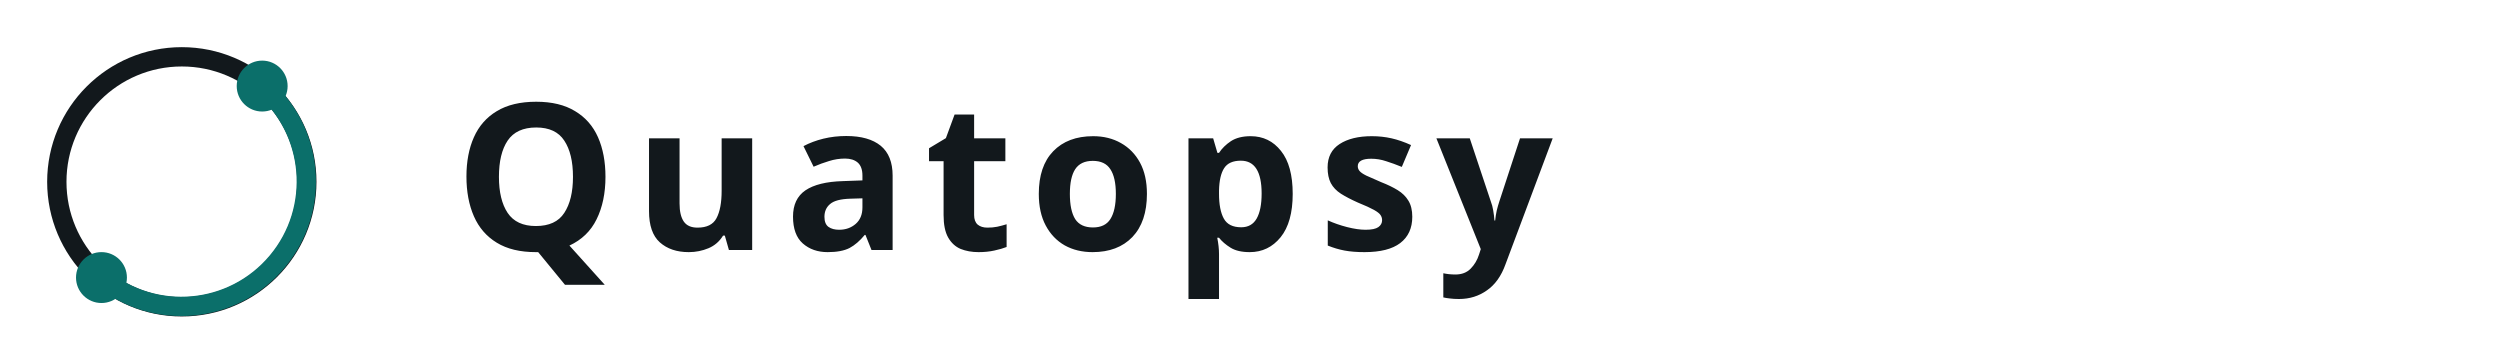
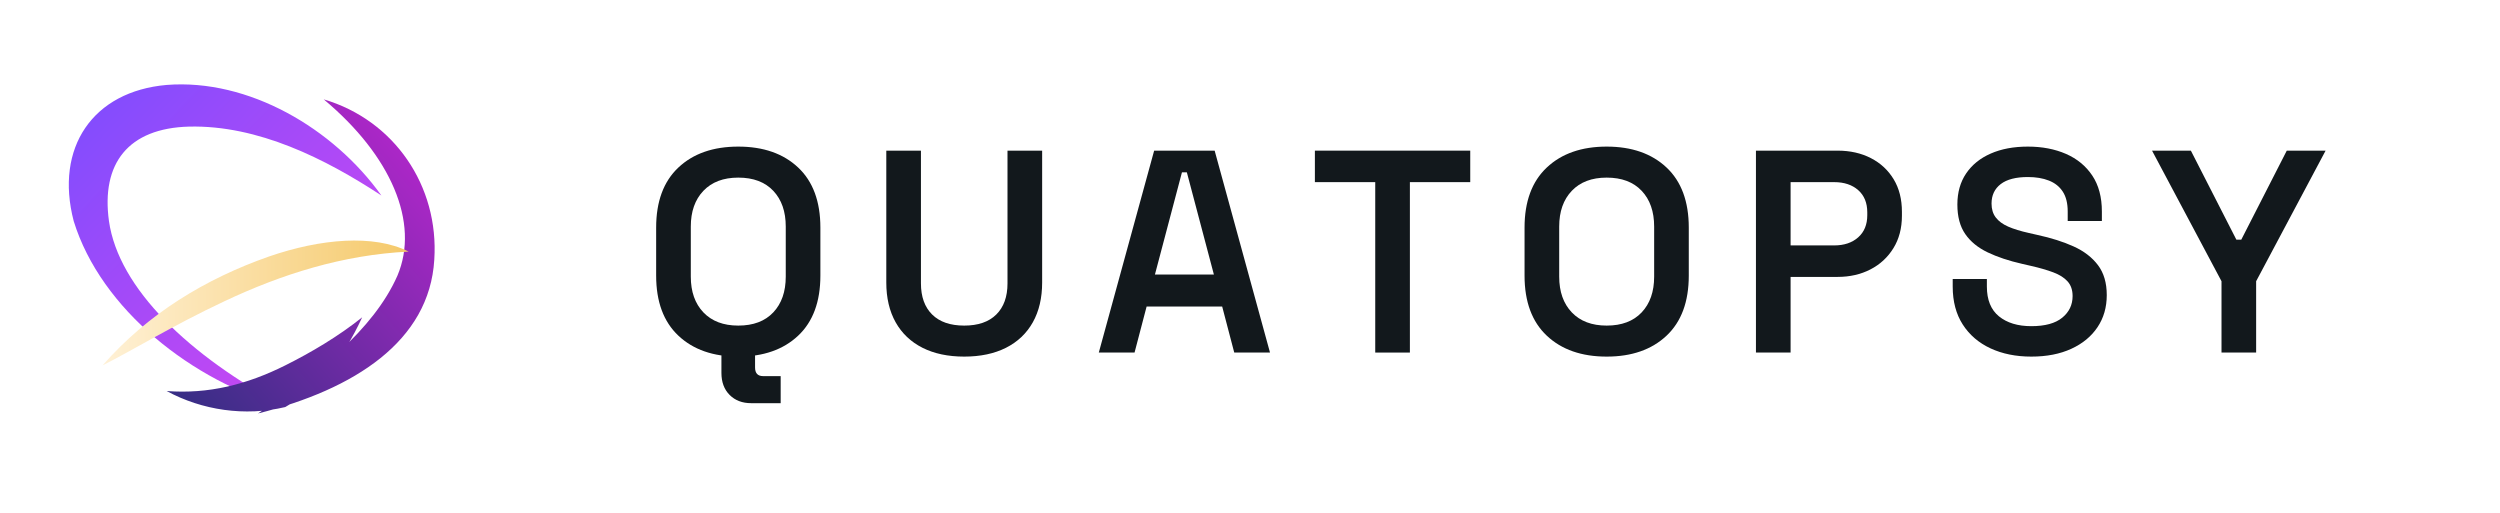
- <svg xmlns="http://www.w3.org/2000/svg" viewBox="0 0 220 32" role="img" aria-label="Quatopsy">
+ <svg xmlns="http://www.w3.org/2000/svg" viewBox="0 0 156 32" role="img" aria-label="Quatopsy">
  <g transform="translate(0,0)">
-     <circle cx="16.000" cy="16.000" r="11.000" fill="none" stroke="#12181c" stroke-width="1.700" />
-     <path d="M 23.071 7.574 A 11.000 11.000 0 0 1 8.929 24.426" fill="none" stroke="#0b6f6a" stroke-width="1.700" stroke-linecap="round" />
-     <circle cx="23.071" cy="7.574" r="2.240" fill="#0b6f6a" />
-     <circle cx="8.929" cy="24.426" r="2.240" fill="#0b6f6a" />
+     <defs>
+       <linearGradient id="qa" x1="0" y1="0" x2="1" y2="1">
+         <stop stop-color="#7c4dff" />
+         <stop offset="1" stop-color="#d946ef" />
+       </linearGradient>
+       <linearGradient id="qb" x1="0" y1="1" x2="1" y2="0">
+         <stop stop-color="#312e81" />
+         <stop offset="1" stop-color="#c026d3" />
+       </linearGradient>
+       <linearGradient id="qc" x1="0" y1="0" x2="1" y2="0">
+         <stop stop-color="#fff1d6" />
+         <stop offset="1" stop-color="#f5c96a" />
+       </linearGradient>
+     </defs>
+     <path d="M4.6 13.8 C3.4 9.2 5.8 5.7 10.4 5.3 C15.5 4.9 20.8 8.0 23.8 12.2 C20.3 9.9 16.1 7.8 11.8 7.9 C8.0 8.0 6.3 10.2 6.8 13.8 C7.4 18.0 11.8 22.2 17.8 25.4 C12.0 23.8 6.3 19.3 4.6 13.8 Z" fill="url(#qa)" />
+     <path d="M20.2 6.2 C24.6 7.5 27.4 11.6 27.1 16.2 C26.8 21.3 22.1 24.3 16.1 25.8 C19.7 23.4 23.3 20.6 24.8 17.2 C26.2 13.9 24.4 9.7 20.2 6.2 Z M17.8 25.4 C15.3 26.0 12.6 25.6 10.4 24.4 C13.0 24.6 15.4 24.0 17.8 22.8 C19.4 22.0 21.1 21.0 22.6 19.8 C21.4 22.4 19.9 24.2 17.8 25.4 Z" fill="url(#qb)" />
+     <path d="M6.4 22.8 C9.2 19.6 12.8 17.4 16.8 16.0 C20.0 14.9 23.3 14.6 25.5 15.7 C21.4 15.9 17.6 17.1 14.0 18.8 C10.8 20.3 8.2 21.9 6.4 22.8 Z" fill="url(#qc)" />
  </g>
-   <text x="40" y="22" fill="#12181c" font-family="system-ui, &quot;Segoe UI&quot;, sans-serif" font-size="18" font-weight="650" letter-spacing="0.08em">Quatopsy</text>
+   <g transform="translate(40,0)" fill="#12181c">
+     <path d="M6.068 22.252Q3.721 22.252 2.332 20.947Q0.944 19.642 0.944 17.196V14.204Q0.944 11.758 2.332 10.453Q3.721 9.148 6.068 9.148Q8.416 9.148 9.804 10.453Q11.192 11.758 11.192 14.204V17.196Q11.192 19.642 9.804 20.947Q8.416 22.252 6.068 22.252ZM6.068 20.317Q7.476 20.317 8.253 19.493Q9.031 18.668 9.031 17.262V14.138Q9.031 12.732 8.253 11.907Q7.476 11.083 6.068 11.083Q4.679 11.083 3.892 11.907Q3.106 12.732 3.106 14.138V17.262Q3.106 18.668 3.892 19.493Q4.679 20.317 6.068 20.317ZM6.871 25.158Q6.043 25.158 5.53 24.645Q5.017 24.133 5.017 23.268V22.0H7.116V22.93Q7.116 23.47 7.62 23.47H8.714V25.158Z" />
+     <path d="M20.167 22.252Q18.654 22.252 17.563 21.701Q16.472 21.149 15.888 20.111Q15.305 19.072 15.305 17.626V9.4H17.467V17.685Q17.467 18.931 18.164 19.624Q18.862 20.317 20.167 20.317Q21.472 20.317 22.17 19.624Q22.868 18.931 22.868 17.685V9.4H25.03V17.626Q25.03 19.072 24.448 20.111Q23.866 21.149 22.774 21.701Q21.681 22.252 20.167 22.252Z" />
+     <path d="M28.565 22.0 32.019 9.4H35.794L39.248 22.0H37.017L36.264 19.127H31.549L30.796 22.0ZM32.067 17.133H35.747L34.059 10.752H33.754Z" />
+     <path d="M45.815 22.0V11.365H42.049V9.4H51.743V11.365H47.977V22.0Z" />
+     <path d="M60.256 22.252Q57.909 22.252 56.52 20.947Q55.132 19.642 55.132 17.196V14.204Q55.132 11.758 56.52 10.453Q57.909 9.148 60.256 9.148Q62.604 9.148 63.992 10.453Q65.38 11.758 65.38 14.204V17.196Q65.38 19.642 63.992 20.947Q62.604 22.252 60.256 22.252ZM60.256 20.317Q61.664 20.317 62.441 19.493Q63.219 18.668 63.219 17.262V14.138Q63.219 12.732 62.441 11.907Q61.664 11.083 60.256 11.083Q58.867 11.083 58.08 11.907Q57.294 12.732 57.294 14.138V17.262Q57.294 18.668 58.08 19.493Q58.867 20.317 60.256 20.317Z" />
+     <path d="M69.571 22.0V9.4H74.664Q75.839 9.4 76.745 9.868Q77.651 10.335 78.165 11.187Q78.68 12.038 78.68 13.216V13.462Q78.68 14.626 78.149 15.486Q77.618 16.347 76.712 16.813Q75.806 17.279 74.664 17.279H71.733V22.0ZM71.733 15.314H74.449Q75.383 15.314 75.95 14.811Q76.518 14.309 76.518 13.429V13.249Q76.518 12.367 75.954 11.866Q75.389 11.365 74.449 11.365H71.733Z" />
+     <path d="M86.755 22.252Q85.316 22.252 84.209 21.738Q83.103 21.224 82.476 20.25Q81.849 19.277 81.849 17.883V17.408H83.981V17.883Q83.981 19.124 84.735 19.739Q85.489 20.353 86.755 20.353Q88.039 20.353 88.684 19.824Q89.33 19.296 89.33 18.474Q89.33 17.911 89.02 17.563Q88.711 17.216 88.128 16.996Q87.545 16.776 86.726 16.59L86.183 16.465Q84.934 16.181 84.027 15.746Q83.121 15.311 82.63 14.602Q82.14 13.893 82.14 12.763Q82.14 11.633 82.686 10.825Q83.232 10.017 84.22 9.583Q85.208 9.148 86.539 9.148Q87.87 9.148 88.914 9.602Q89.957 10.057 90.557 10.953Q91.157 11.849 91.157 13.198V13.792H89.025V13.198Q89.025 12.431 88.719 11.96Q88.413 11.489 87.853 11.268Q87.294 11.047 86.539 11.047Q85.418 11.047 84.845 11.487Q84.272 11.926 84.272 12.704Q84.272 13.222 84.534 13.568Q84.796 13.914 85.309 14.14Q85.822 14.365 86.597 14.537L87.14 14.661Q88.427 14.94 89.396 15.379Q90.365 15.818 90.913 16.545Q91.462 17.272 91.462 18.414Q91.462 19.557 90.883 20.419Q90.305 21.281 89.248 21.766Q88.191 22.252 86.755 22.252Z" />
+     <path d="M98.622 22.0V17.549L94.287 9.4H96.71L99.55 14.957H99.855L102.695 9.4H105.118L100.783 17.549V22.0Z" />
+   </g>
</svg>
